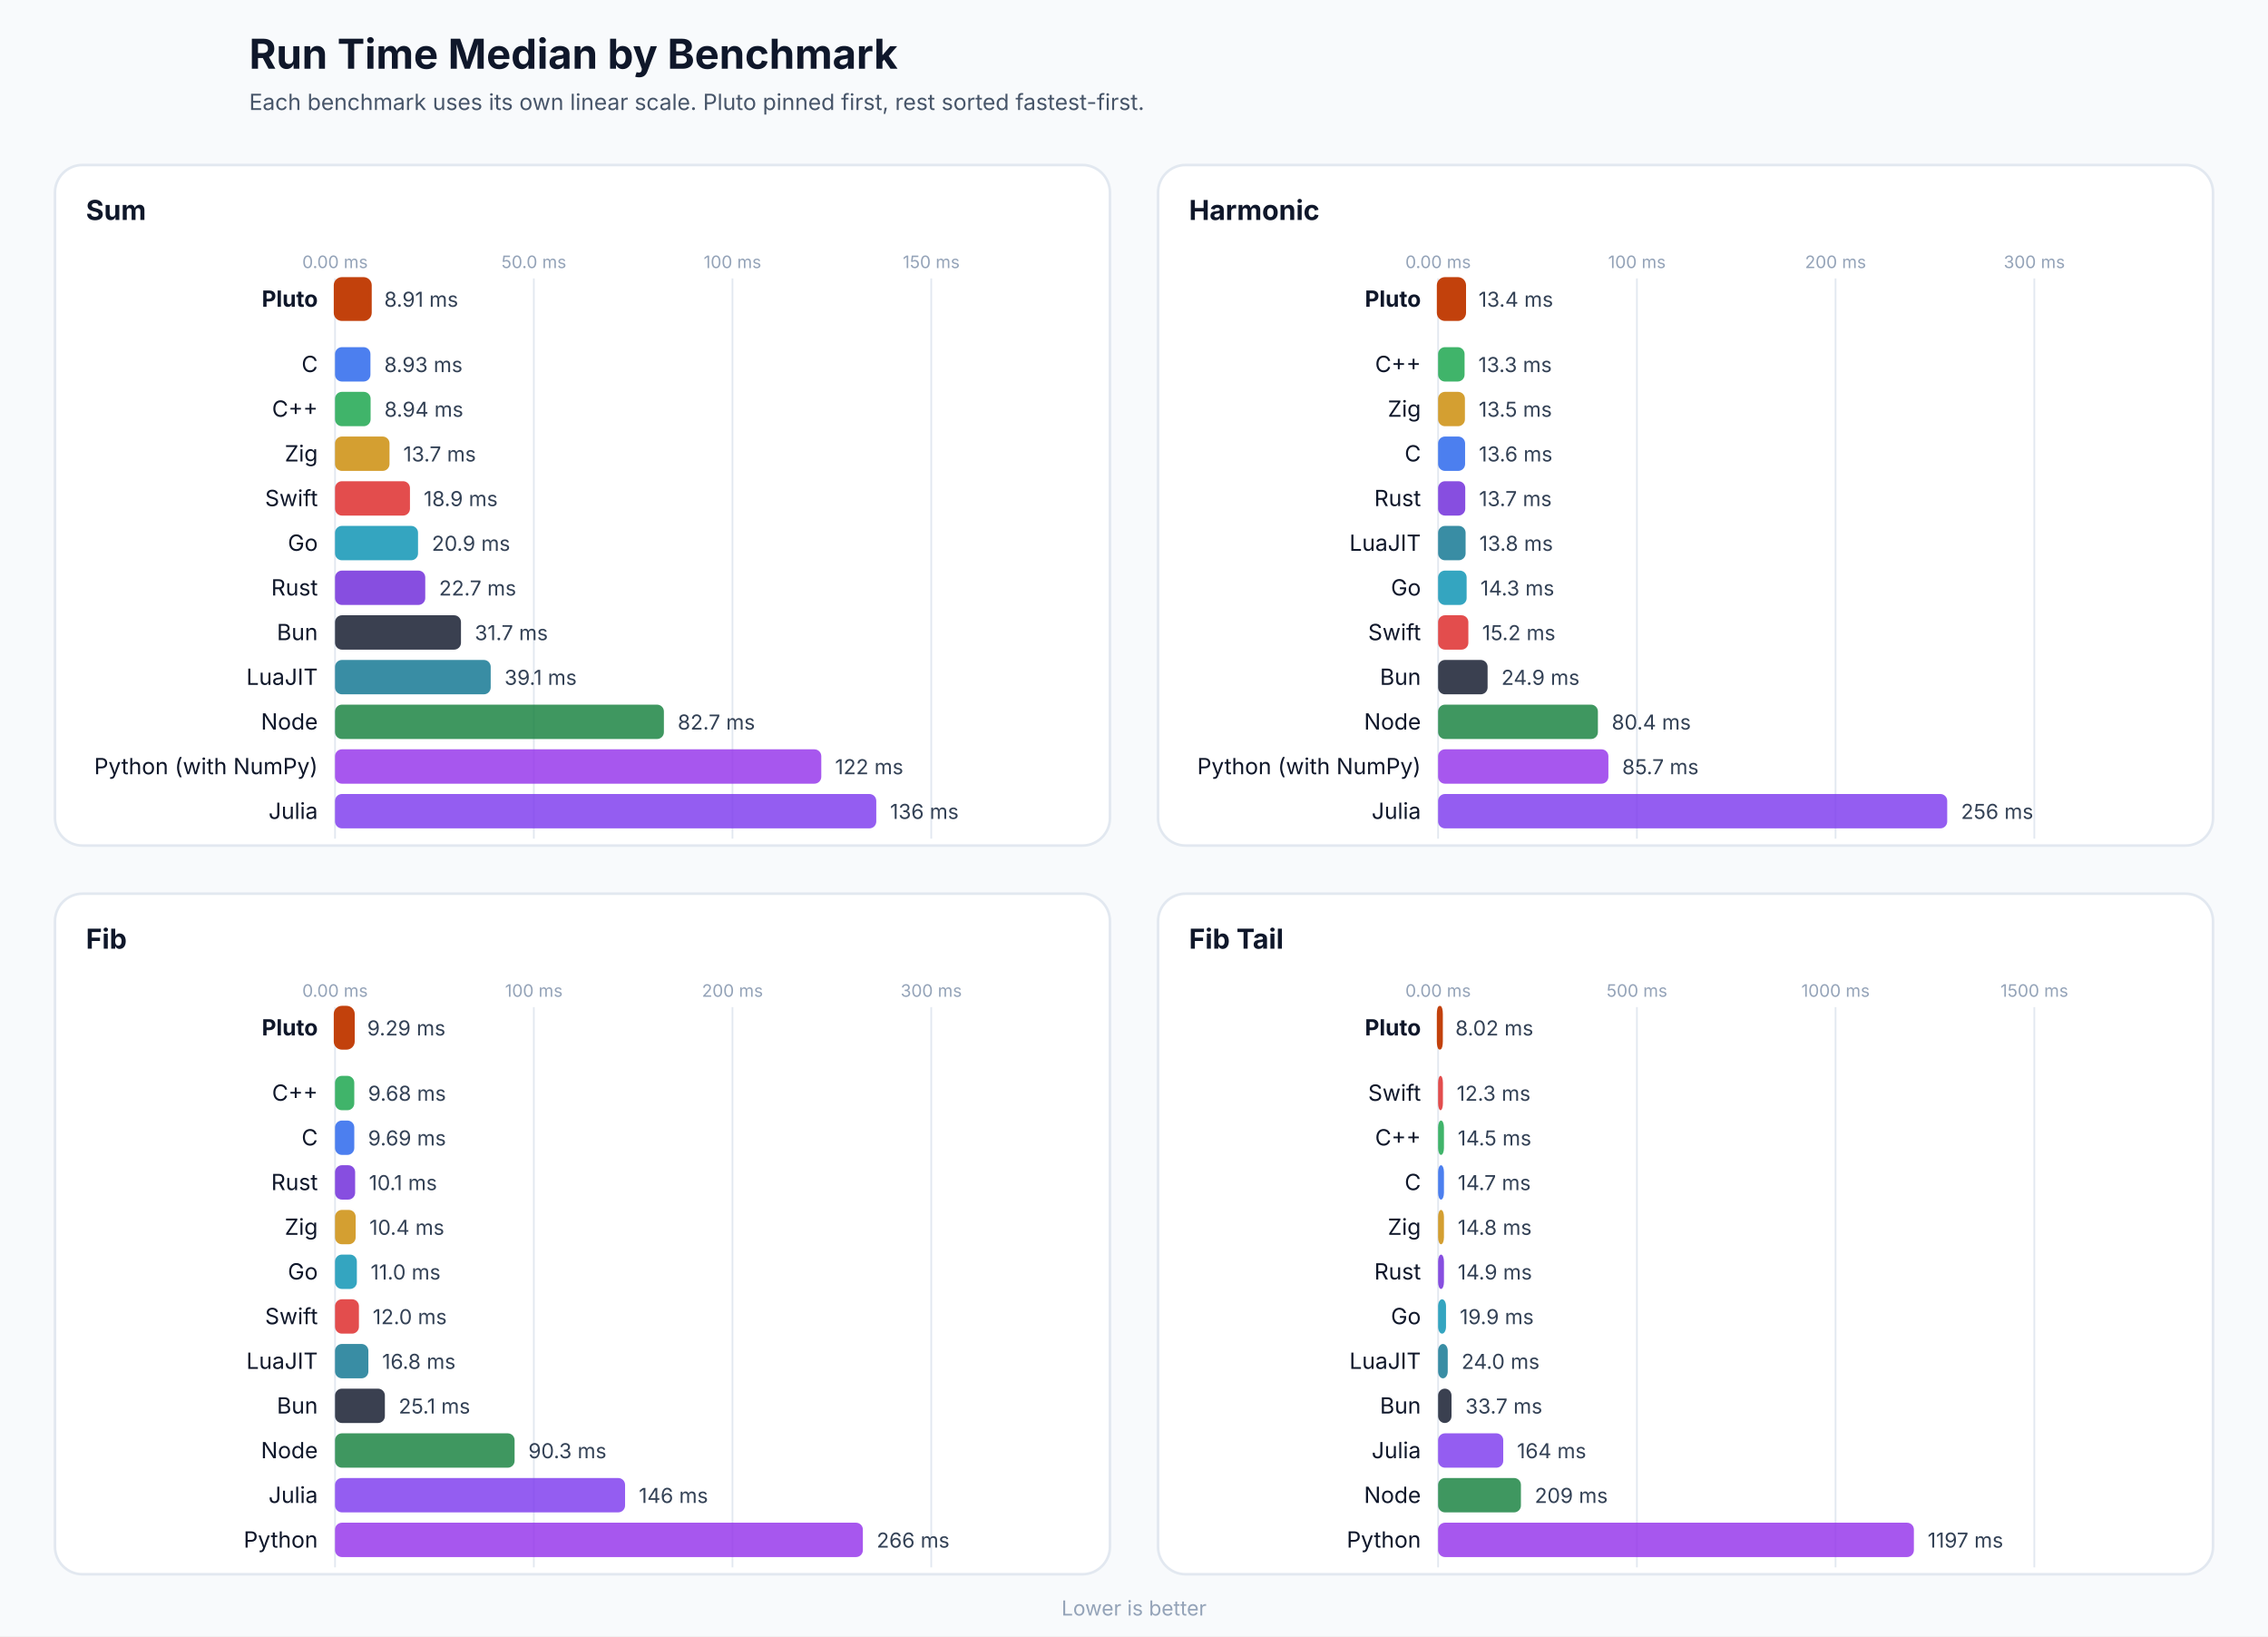
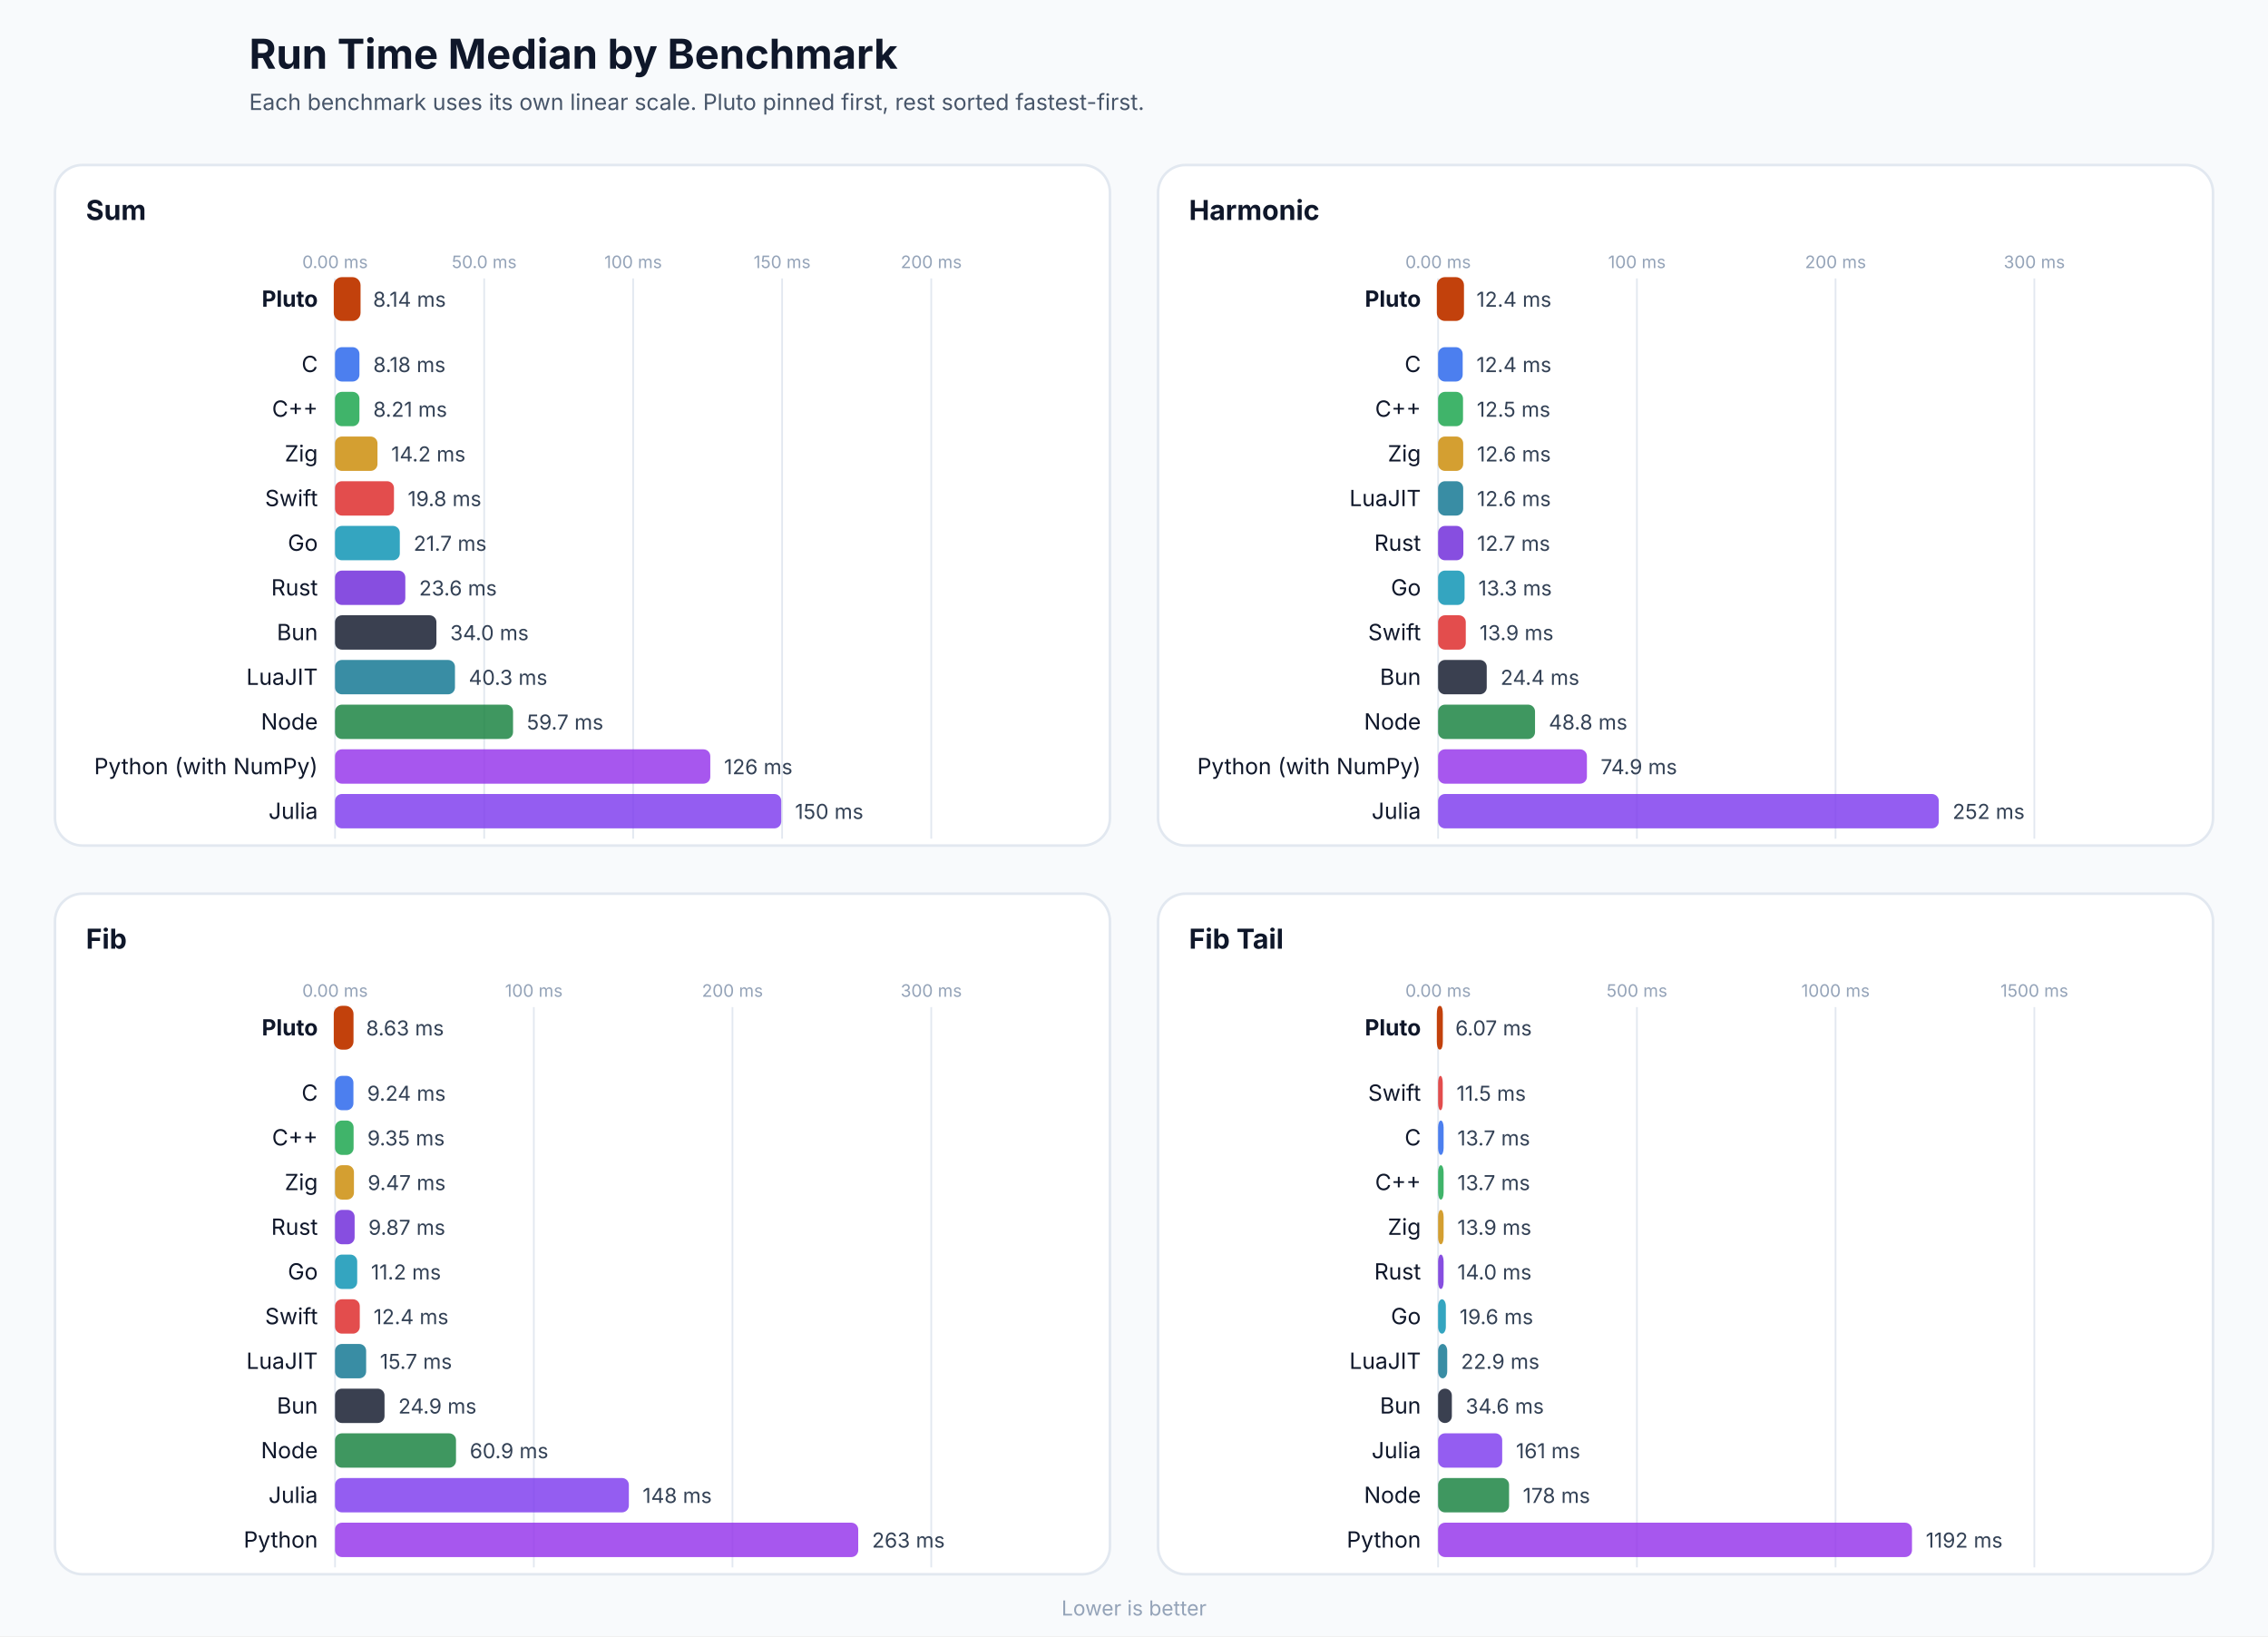
<svg xmlns="http://www.w3.org/2000/svg" width="1320" height="952" viewBox="0 0 1320 952" role="img" aria-labelledby="chart-title chart-desc">
  <rect width="1320" height="952" fill="#f8fafc" />
  <text x="145" y="40" fill="#0f172a" font-size="24" font-weight="700" font-family="ui-sans-serif, system-ui, -apple-system, BlinkMacSystemFont, sans-serif">Run Time Median by Benchmark</text>
  <text x="145" y="64" fill="#475569" font-size="13" font-family="ui-sans-serif, system-ui, -apple-system, BlinkMacSystemFont, sans-serif">Each benchmark uses its own linear scale. Pluto pinned first, rest sorted fastest-first.</text>
  <rect x="32" y="96" width="614" height="396" rx="16" fill="#ffffff" stroke="#e2e8f0" stroke-width="1.5" />
  <text x="50" y="128" fill="#0f172a" font-size="16" font-weight="700" font-family="ui-sans-serif, system-ui, -apple-system, BlinkMacSystemFont, sans-serif">Sum</text>
  <line x1="195.0" y1="162" x2="195.0" y2="488" stroke="#e2e8f0" stroke-width="1" />
  <text x="195.0" y="156" text-anchor="middle" fill="#94a3b8" font-size="10" font-family="ui-sans-serif, system-ui, -apple-system, BlinkMacSystemFont, sans-serif">0.00 ms</text>
-   <line x1="310.7" y1="162" x2="310.7" y2="488" stroke="#e2e8f0" stroke-width="1" />
-   <text x="310.7" y="156" text-anchor="middle" fill="#94a3b8" font-size="10" font-family="ui-sans-serif, system-ui, -apple-system, BlinkMacSystemFont, sans-serif">50.0 ms</text>
-   <line x1="426.3" y1="162" x2="426.3" y2="488" stroke="#e2e8f0" stroke-width="1" />
-   <text x="426.3" y="156" text-anchor="middle" fill="#94a3b8" font-size="10" font-family="ui-sans-serif, system-ui, -apple-system, BlinkMacSystemFont, sans-serif">100 ms</text>
+   <line x1="281.8" y1="162" x2="281.8" y2="488" stroke="#e2e8f0" stroke-width="1" />
+   <text x="281.8" y="156" text-anchor="middle" fill="#94a3b8" font-size="10" font-family="ui-sans-serif, system-ui, -apple-system, BlinkMacSystemFont, sans-serif">50.0 ms</text>
+   <line x1="368.5" y1="162" x2="368.5" y2="488" stroke="#e2e8f0" stroke-width="1" />
+   <text x="368.5" y="156" text-anchor="middle" fill="#94a3b8" font-size="10" font-family="ui-sans-serif, system-ui, -apple-system, BlinkMacSystemFont, sans-serif">100 ms</text>
+   <line x1="455.2" y1="162" x2="455.2" y2="488" stroke="#e2e8f0" stroke-width="1" />
+   <text x="455.2" y="156" text-anchor="middle" fill="#94a3b8" font-size="10" font-family="ui-sans-serif, system-ui, -apple-system, BlinkMacSystemFont, sans-serif">150 ms</text>
  <line x1="542.0" y1="162" x2="542.0" y2="488" stroke="#e2e8f0" stroke-width="1" />
-   <text x="542.0" y="156" text-anchor="middle" fill="#94a3b8" font-size="10" font-family="ui-sans-serif, system-ui, -apple-system, BlinkMacSystemFont, sans-serif">150 ms</text>
+   <text x="542.0" y="156" text-anchor="middle" fill="#94a3b8" font-size="10" font-family="ui-sans-serif, system-ui, -apple-system, BlinkMacSystemFont, sans-serif">200 ms</text>
  <text x="185" y="178.5" text-anchor="end" fill="#0f172a" font-size="13" font-weight="700" font-family="ui-sans-serif, system-ui, -apple-system, BlinkMacSystemFont, sans-serif">Pluto</text>
-   <rect x="195" y="162" width="20.6" height="24" rx="4" fill="#c2410c" fill-opacity="1.0" stroke="#c2410c" stroke-width="1.5" />
-   <text x="223.6" y="178.5" text-anchor="start" fill="#334155" font-size="12" font-family="ui-sans-serif, system-ui, -apple-system, BlinkMacSystemFont, sans-serif">8.91 ms</text>
+   <rect x="195" y="162" width="14.1" height="24" rx="4" fill="#c2410c" fill-opacity="1.0" stroke="#c2410c" stroke-width="1.5" />
+   <text x="217.1" y="178.5" text-anchor="start" fill="#334155" font-size="12" font-family="ui-sans-serif, system-ui, -apple-system, BlinkMacSystemFont, sans-serif">8.14 ms</text>
  <text x="185" y="216.5" text-anchor="end" fill="#0f172a" font-size="13" font-weight="400" font-family="ui-sans-serif, system-ui, -apple-system, BlinkMacSystemFont, sans-serif">C</text>
-   <rect x="195" y="202" width="20.6" height="20" rx="4" fill="#2563eb" fill-opacity="0.82" />
-   <text x="223.6" y="216.5" text-anchor="start" fill="#334155" font-size="12" font-family="ui-sans-serif, system-ui, -apple-system, BlinkMacSystemFont, sans-serif">8.93 ms</text>
+   <rect x="195" y="202" width="14.2" height="20" rx="4" fill="#2563eb" fill-opacity="0.82" />
+   <text x="217.2" y="216.5" text-anchor="start" fill="#334155" font-size="12" font-family="ui-sans-serif, system-ui, -apple-system, BlinkMacSystemFont, sans-serif">8.18 ms</text>
  <text x="185" y="242.5" text-anchor="end" fill="#0f172a" font-size="13" font-weight="400" font-family="ui-sans-serif, system-ui, -apple-system, BlinkMacSystemFont, sans-serif">C++</text>
-   <rect x="195" y="228" width="20.7" height="20" rx="4" fill="#16a34a" fill-opacity="0.82" />
-   <text x="223.7" y="242.5" text-anchor="start" fill="#334155" font-size="12" font-family="ui-sans-serif, system-ui, -apple-system, BlinkMacSystemFont, sans-serif">8.94 ms</text>
+   <rect x="195" y="228" width="14.2" height="20" rx="4" fill="#16a34a" fill-opacity="0.82" />
+   <text x="217.2" y="242.5" text-anchor="start" fill="#334155" font-size="12" font-family="ui-sans-serif, system-ui, -apple-system, BlinkMacSystemFont, sans-serif">8.21 ms</text>
  <text x="185" y="268.5" text-anchor="end" fill="#0f172a" font-size="13" font-weight="400" font-family="ui-sans-serif, system-ui, -apple-system, BlinkMacSystemFont, sans-serif">Zig</text>
-   <rect x="195" y="254" width="31.7" height="20" rx="4" fill="#ca8a04" fill-opacity="0.82" />
-   <text x="234.7" y="268.5" text-anchor="start" fill="#334155" font-size="12" font-family="ui-sans-serif, system-ui, -apple-system, BlinkMacSystemFont, sans-serif">13.7 ms</text>
+   <rect x="195" y="254" width="24.7" height="20" rx="4" fill="#ca8a04" fill-opacity="0.82" />
+   <text x="227.7" y="268.5" text-anchor="start" fill="#334155" font-size="12" font-family="ui-sans-serif, system-ui, -apple-system, BlinkMacSystemFont, sans-serif">14.2 ms</text>
  <text x="185" y="294.5" text-anchor="end" fill="#0f172a" font-size="13" font-weight="400" font-family="ui-sans-serif, system-ui, -apple-system, BlinkMacSystemFont, sans-serif">Swift</text>
-   <rect x="195" y="280" width="43.6" height="20" rx="4" fill="#dc2626" fill-opacity="0.82" />
-   <text x="246.6" y="294.5" text-anchor="start" fill="#334155" font-size="12" font-family="ui-sans-serif, system-ui, -apple-system, BlinkMacSystemFont, sans-serif">18.9 ms</text>
+   <rect x="195" y="280" width="34.3" height="20" rx="4" fill="#dc2626" fill-opacity="0.82" />
+   <text x="237.3" y="294.5" text-anchor="start" fill="#334155" font-size="12" font-family="ui-sans-serif, system-ui, -apple-system, BlinkMacSystemFont, sans-serif">19.8 ms</text>
  <text x="185" y="320.5" text-anchor="end" fill="#0f172a" font-size="13" font-weight="400" font-family="ui-sans-serif, system-ui, -apple-system, BlinkMacSystemFont, sans-serif">Go</text>
-   <rect x="195" y="306" width="48.3" height="20" rx="4" fill="#0891b2" fill-opacity="0.82" />
-   <text x="251.3" y="320.5" text-anchor="start" fill="#334155" font-size="12" font-family="ui-sans-serif, system-ui, -apple-system, BlinkMacSystemFont, sans-serif">20.9 ms</text>
+   <rect x="195" y="306" width="37.7" height="20" rx="4" fill="#0891b2" fill-opacity="0.82" />
+   <text x="240.7" y="320.5" text-anchor="start" fill="#334155" font-size="12" font-family="ui-sans-serif, system-ui, -apple-system, BlinkMacSystemFont, sans-serif">21.7 ms</text>
  <text x="185" y="346.5" text-anchor="end" fill="#0f172a" font-size="13" font-weight="400" font-family="ui-sans-serif, system-ui, -apple-system, BlinkMacSystemFont, sans-serif">Rust</text>
-   <rect x="195" y="332" width="52.5" height="20" rx="4" fill="#6d28d9" fill-opacity="0.82" />
-   <text x="255.5" y="346.5" text-anchor="start" fill="#334155" font-size="12" font-family="ui-sans-serif, system-ui, -apple-system, BlinkMacSystemFont, sans-serif">22.7 ms</text>
+   <rect x="195" y="332" width="40.9" height="20" rx="4" fill="#6d28d9" fill-opacity="0.82" />
+   <text x="243.9" y="346.5" text-anchor="start" fill="#334155" font-size="12" font-family="ui-sans-serif, system-ui, -apple-system, BlinkMacSystemFont, sans-serif">23.6 ms</text>
  <text x="185" y="372.5" text-anchor="end" fill="#0f172a" font-size="13" font-weight="400" font-family="ui-sans-serif, system-ui, -apple-system, BlinkMacSystemFont, sans-serif">Bun</text>
-   <rect x="195" y="358" width="73.3" height="20" rx="4" fill="#0f172a" fill-opacity="0.82" />
-   <text x="276.3" y="372.5" text-anchor="start" fill="#334155" font-size="12" font-family="ui-sans-serif, system-ui, -apple-system, BlinkMacSystemFont, sans-serif">31.7 ms</text>
+   <rect x="195" y="358" width="59.0" height="20" rx="4" fill="#0f172a" fill-opacity="0.82" />
+   <text x="262.0" y="372.5" text-anchor="start" fill="#334155" font-size="12" font-family="ui-sans-serif, system-ui, -apple-system, BlinkMacSystemFont, sans-serif">34.0 ms</text>
  <text x="185" y="398.5" text-anchor="end" fill="#0f172a" font-size="13" font-weight="400" font-family="ui-sans-serif, system-ui, -apple-system, BlinkMacSystemFont, sans-serif">LuaJIT</text>
-   <rect x="195" y="384" width="90.6" height="20" rx="4" fill="#0e7490" fill-opacity="0.82" />
-   <text x="293.6" y="398.5" text-anchor="start" fill="#334155" font-size="12" font-family="ui-sans-serif, system-ui, -apple-system, BlinkMacSystemFont, sans-serif">39.1 ms</text>
+   <rect x="195" y="384" width="69.8" height="20" rx="4" fill="#0e7490" fill-opacity="0.82" />
+   <text x="272.8" y="398.5" text-anchor="start" fill="#334155" font-size="12" font-family="ui-sans-serif, system-ui, -apple-system, BlinkMacSystemFont, sans-serif">40.3 ms</text>
  <text x="185" y="424.5" text-anchor="end" fill="#0f172a" font-size="13" font-weight="400" font-family="ui-sans-serif, system-ui, -apple-system, BlinkMacSystemFont, sans-serif">Node</text>
-   <rect x="195" y="410" width="191.4" height="20" rx="4" fill="#15803d" fill-opacity="0.82" />
-   <text x="394.4" y="424.5" text-anchor="start" fill="#334155" font-size="12" font-family="ui-sans-serif, system-ui, -apple-system, BlinkMacSystemFont, sans-serif">82.7 ms</text>
+   <rect x="195" y="410" width="103.6" height="20" rx="4" fill="#15803d" fill-opacity="0.82" />
+   <text x="306.6" y="424.5" text-anchor="start" fill="#334155" font-size="12" font-family="ui-sans-serif, system-ui, -apple-system, BlinkMacSystemFont, sans-serif">59.7 ms</text>
  <text x="185" y="450.5" text-anchor="end" fill="#0f172a" font-size="13" font-weight="400" font-family="ui-sans-serif, system-ui, -apple-system, BlinkMacSystemFont, sans-serif">Python (with NumPy)</text>
-   <rect x="195" y="436" width="283.0" height="20" rx="4" fill="#9333ea" fill-opacity="0.82" />
-   <text x="486.0" y="450.5" text-anchor="start" fill="#334155" font-size="12" font-family="ui-sans-serif, system-ui, -apple-system, BlinkMacSystemFont, sans-serif">122 ms</text>
+   <rect x="195" y="436" width="218.4" height="20" rx="4" fill="#9333ea" fill-opacity="0.82" />
+   <text x="421.4" y="450.5" text-anchor="start" fill="#334155" font-size="12" font-family="ui-sans-serif, system-ui, -apple-system, BlinkMacSystemFont, sans-serif">126 ms</text>
  <text x="185" y="476.5" text-anchor="end" fill="#0f172a" font-size="13" font-weight="400" font-family="ui-sans-serif, system-ui, -apple-system, BlinkMacSystemFont, sans-serif">Julia</text>
-   <rect x="195" y="462" width="315.0" height="20" rx="4" fill="#7c3aed" fill-opacity="0.82" />
-   <text x="518.0" y="476.5" text-anchor="start" fill="#334155" font-size="12" font-family="ui-sans-serif, system-ui, -apple-system, BlinkMacSystemFont, sans-serif">136 ms</text>
+   <rect x="195" y="462" width="259.7" height="20" rx="4" fill="#7c3aed" fill-opacity="0.82" />
+   <text x="462.7" y="476.5" text-anchor="start" fill="#334155" font-size="12" font-family="ui-sans-serif, system-ui, -apple-system, BlinkMacSystemFont, sans-serif">150 ms</text>
  <rect x="674" y="96" width="614" height="396" rx="16" fill="#ffffff" stroke="#e2e8f0" stroke-width="1.5" />
  <text x="692" y="128" fill="#0f172a" font-size="16" font-weight="700" font-family="ui-sans-serif, system-ui, -apple-system, BlinkMacSystemFont, sans-serif">Harmonic</text>
  <line x1="837.0" y1="162" x2="837.0" y2="488" stroke="#e2e8f0" stroke-width="1" />
  <text x="837.0" y="156" text-anchor="middle" fill="#94a3b8" font-size="10" font-family="ui-sans-serif, system-ui, -apple-system, BlinkMacSystemFont, sans-serif">0.00 ms</text>
  <line x1="952.7" y1="162" x2="952.7" y2="488" stroke="#e2e8f0" stroke-width="1" />
  <text x="952.7" y="156" text-anchor="middle" fill="#94a3b8" font-size="10" font-family="ui-sans-serif, system-ui, -apple-system, BlinkMacSystemFont, sans-serif">100 ms</text>
  <line x1="1068.3" y1="162" x2="1068.3" y2="488" stroke="#e2e8f0" stroke-width="1" />
  <text x="1068.3" y="156" text-anchor="middle" fill="#94a3b8" font-size="10" font-family="ui-sans-serif, system-ui, -apple-system, BlinkMacSystemFont, sans-serif">200 ms</text>
  <line x1="1184.0" y1="162" x2="1184.0" y2="488" stroke="#e2e8f0" stroke-width="1" />
  <text x="1184.0" y="156" text-anchor="middle" fill="#94a3b8" font-size="10" font-family="ui-sans-serif, system-ui, -apple-system, BlinkMacSystemFont, sans-serif">300 ms</text>
  <text x="827" y="178.5" text-anchor="end" fill="#0f172a" font-size="13" font-weight="700" font-family="ui-sans-serif, system-ui, -apple-system, BlinkMacSystemFont, sans-serif">Pluto</text>
-   <rect x="837" y="162" width="15.5" height="24" rx="4" fill="#c2410c" fill-opacity="1.0" stroke="#c2410c" stroke-width="1.5" />
-   <text x="860.5" y="178.5" text-anchor="start" fill="#334155" font-size="12" font-family="ui-sans-serif, system-ui, -apple-system, BlinkMacSystemFont, sans-serif">13.4 ms</text>
-   <text x="827" y="216.5" text-anchor="end" fill="#0f172a" font-size="13" font-weight="400" font-family="ui-sans-serif, system-ui, -apple-system, BlinkMacSystemFont, sans-serif">C++</text>
-   <rect x="837" y="202" width="15.4" height="20" rx="4" fill="#16a34a" fill-opacity="0.82" />
-   <text x="860.4" y="216.5" text-anchor="start" fill="#334155" font-size="12" font-family="ui-sans-serif, system-ui, -apple-system, BlinkMacSystemFont, sans-serif">13.3 ms</text>
-   <text x="827" y="242.5" text-anchor="end" fill="#0f172a" font-size="13" font-weight="400" font-family="ui-sans-serif, system-ui, -apple-system, BlinkMacSystemFont, sans-serif">Zig</text>
-   <rect x="837" y="228" width="15.6" height="20" rx="4" fill="#ca8a04" fill-opacity="0.82" />
-   <text x="860.6" y="242.5" text-anchor="start" fill="#334155" font-size="12" font-family="ui-sans-serif, system-ui, -apple-system, BlinkMacSystemFont, sans-serif">13.5 ms</text>
-   <text x="827" y="268.5" text-anchor="end" fill="#0f172a" font-size="13" font-weight="400" font-family="ui-sans-serif, system-ui, -apple-system, BlinkMacSystemFont, sans-serif">C</text>
-   <rect x="837" y="254" width="15.7" height="20" rx="4" fill="#2563eb" fill-opacity="0.82" />
-   <text x="860.7" y="268.5" text-anchor="start" fill="#334155" font-size="12" font-family="ui-sans-serif, system-ui, -apple-system, BlinkMacSystemFont, sans-serif">13.6 ms</text>
-   <text x="827" y="294.5" text-anchor="end" fill="#0f172a" font-size="13" font-weight="400" font-family="ui-sans-serif, system-ui, -apple-system, BlinkMacSystemFont, sans-serif">Rust</text>
-   <rect x="837" y="280" width="15.8" height="20" rx="4" fill="#6d28d9" fill-opacity="0.82" />
-   <text x="860.8" y="294.5" text-anchor="start" fill="#334155" font-size="12" font-family="ui-sans-serif, system-ui, -apple-system, BlinkMacSystemFont, sans-serif">13.7 ms</text>
-   <text x="827" y="320.5" text-anchor="end" fill="#0f172a" font-size="13" font-weight="400" font-family="ui-sans-serif, system-ui, -apple-system, BlinkMacSystemFont, sans-serif">LuaJIT</text>
-   <rect x="837" y="306" width="16.0" height="20" rx="4" fill="#0e7490" fill-opacity="0.82" />
-   <text x="861.0" y="320.5" text-anchor="start" fill="#334155" font-size="12" font-family="ui-sans-serif, system-ui, -apple-system, BlinkMacSystemFont, sans-serif">13.8 ms</text>
+   <rect x="837" y="162" width="14.3" height="24" rx="4" fill="#c2410c" fill-opacity="1.0" stroke="#c2410c" stroke-width="1.5" />
+   <text x="859.3" y="178.5" text-anchor="start" fill="#334155" font-size="12" font-family="ui-sans-serif, system-ui, -apple-system, BlinkMacSystemFont, sans-serif">12.4 ms</text>
+   <text x="827" y="216.5" text-anchor="end" fill="#0f172a" font-size="13" font-weight="400" font-family="ui-sans-serif, system-ui, -apple-system, BlinkMacSystemFont, sans-serif">C</text>
+   <rect x="837" y="202" width="14.3" height="20" rx="4" fill="#2563eb" fill-opacity="0.82" />
+   <text x="859.3" y="216.5" text-anchor="start" fill="#334155" font-size="12" font-family="ui-sans-serif, system-ui, -apple-system, BlinkMacSystemFont, sans-serif">12.4 ms</text>
+   <text x="827" y="242.5" text-anchor="end" fill="#0f172a" font-size="13" font-weight="400" font-family="ui-sans-serif, system-ui, -apple-system, BlinkMacSystemFont, sans-serif">C++</text>
+   <rect x="837" y="228" width="14.5" height="20" rx="4" fill="#16a34a" fill-opacity="0.82" />
+   <text x="859.5" y="242.5" text-anchor="start" fill="#334155" font-size="12" font-family="ui-sans-serif, system-ui, -apple-system, BlinkMacSystemFont, sans-serif">12.5 ms</text>
+   <text x="827" y="268.5" text-anchor="end" fill="#0f172a" font-size="13" font-weight="400" font-family="ui-sans-serif, system-ui, -apple-system, BlinkMacSystemFont, sans-serif">Zig</text>
+   <rect x="837" y="254" width="14.6" height="20" rx="4" fill="#ca8a04" fill-opacity="0.82" />
+   <text x="859.6" y="268.5" text-anchor="start" fill="#334155" font-size="12" font-family="ui-sans-serif, system-ui, -apple-system, BlinkMacSystemFont, sans-serif">12.6 ms</text>
+   <text x="827" y="294.5" text-anchor="end" fill="#0f172a" font-size="13" font-weight="400" font-family="ui-sans-serif, system-ui, -apple-system, BlinkMacSystemFont, sans-serif">LuaJIT</text>
+   <rect x="837" y="280" width="14.6" height="20" rx="4" fill="#0e7490" fill-opacity="0.82" />
+   <text x="859.6" y="294.5" text-anchor="start" fill="#334155" font-size="12" font-family="ui-sans-serif, system-ui, -apple-system, BlinkMacSystemFont, sans-serif">12.6 ms</text>
+   <text x="827" y="320.5" text-anchor="end" fill="#0f172a" font-size="13" font-weight="400" font-family="ui-sans-serif, system-ui, -apple-system, BlinkMacSystemFont, sans-serif">Rust</text>
+   <rect x="837" y="306" width="14.7" height="20" rx="4" fill="#6d28d9" fill-opacity="0.82" />
+   <text x="859.7" y="320.5" text-anchor="start" fill="#334155" font-size="12" font-family="ui-sans-serif, system-ui, -apple-system, BlinkMacSystemFont, sans-serif">12.7 ms</text>
  <text x="827" y="346.5" text-anchor="end" fill="#0f172a" font-size="13" font-weight="400" font-family="ui-sans-serif, system-ui, -apple-system, BlinkMacSystemFont, sans-serif">Go</text>
-   <rect x="837" y="332" width="16.6" height="20" rx="4" fill="#0891b2" fill-opacity="0.82" />
-   <text x="861.6" y="346.5" text-anchor="start" fill="#334155" font-size="12" font-family="ui-sans-serif, system-ui, -apple-system, BlinkMacSystemFont, sans-serif">14.3 ms</text>
+   <rect x="837" y="332" width="15.4" height="20" rx="4" fill="#0891b2" fill-opacity="0.82" />
+   <text x="860.4" y="346.5" text-anchor="start" fill="#334155" font-size="12" font-family="ui-sans-serif, system-ui, -apple-system, BlinkMacSystemFont, sans-serif">13.3 ms</text>
  <text x="827" y="372.5" text-anchor="end" fill="#0f172a" font-size="13" font-weight="400" font-family="ui-sans-serif, system-ui, -apple-system, BlinkMacSystemFont, sans-serif">Swift</text>
-   <rect x="837" y="358" width="17.6" height="20" rx="4" fill="#dc2626" fill-opacity="0.82" />
-   <text x="862.6" y="372.5" text-anchor="start" fill="#334155" font-size="12" font-family="ui-sans-serif, system-ui, -apple-system, BlinkMacSystemFont, sans-serif">15.2 ms</text>
+   <rect x="837" y="358" width="16.1" height="20" rx="4" fill="#dc2626" fill-opacity="0.82" />
+   <text x="861.1" y="372.5" text-anchor="start" fill="#334155" font-size="12" font-family="ui-sans-serif, system-ui, -apple-system, BlinkMacSystemFont, sans-serif">13.9 ms</text>
  <text x="827" y="398.5" text-anchor="end" fill="#0f172a" font-size="13" font-weight="400" font-family="ui-sans-serif, system-ui, -apple-system, BlinkMacSystemFont, sans-serif">Bun</text>
-   <rect x="837" y="384" width="28.8" height="20" rx="4" fill="#0f172a" fill-opacity="0.82" />
-   <text x="873.8" y="398.5" text-anchor="start" fill="#334155" font-size="12" font-family="ui-sans-serif, system-ui, -apple-system, BlinkMacSystemFont, sans-serif">24.9 ms</text>
+   <rect x="837" y="384" width="28.3" height="20" rx="4" fill="#0f172a" fill-opacity="0.82" />
+   <text x="873.3" y="398.5" text-anchor="start" fill="#334155" font-size="12" font-family="ui-sans-serif, system-ui, -apple-system, BlinkMacSystemFont, sans-serif">24.4 ms</text>
  <text x="827" y="424.5" text-anchor="end" fill="#0f172a" font-size="13" font-weight="400" font-family="ui-sans-serif, system-ui, -apple-system, BlinkMacSystemFont, sans-serif">Node</text>
-   <rect x="837" y="410" width="93.0" height="20" rx="4" fill="#15803d" fill-opacity="0.82" />
-   <text x="938.0" y="424.5" text-anchor="start" fill="#334155" font-size="12" font-family="ui-sans-serif, system-ui, -apple-system, BlinkMacSystemFont, sans-serif">80.4 ms</text>
+   <rect x="837" y="410" width="56.4" height="20" rx="4" fill="#15803d" fill-opacity="0.82" />
+   <text x="901.4" y="424.5" text-anchor="start" fill="#334155" font-size="12" font-family="ui-sans-serif, system-ui, -apple-system, BlinkMacSystemFont, sans-serif">48.8 ms</text>
  <text x="827" y="450.5" text-anchor="end" fill="#0f172a" font-size="13" font-weight="400" font-family="ui-sans-serif, system-ui, -apple-system, BlinkMacSystemFont, sans-serif">Python (with NumPy)</text>
-   <rect x="837" y="436" width="99.1" height="20" rx="4" fill="#9333ea" fill-opacity="0.82" />
-   <text x="944.1" y="450.5" text-anchor="start" fill="#334155" font-size="12" font-family="ui-sans-serif, system-ui, -apple-system, BlinkMacSystemFont, sans-serif">85.7 ms</text>
+   <rect x="837" y="436" width="86.6" height="20" rx="4" fill="#9333ea" fill-opacity="0.82" />
+   <text x="931.6" y="450.5" text-anchor="start" fill="#334155" font-size="12" font-family="ui-sans-serif, system-ui, -apple-system, BlinkMacSystemFont, sans-serif">74.9 ms</text>
  <text x="827" y="476.5" text-anchor="end" fill="#0f172a" font-size="13" font-weight="400" font-family="ui-sans-serif, system-ui, -apple-system, BlinkMacSystemFont, sans-serif">Julia</text>
-   <rect x="837" y="462" width="296.3" height="20" rx="4" fill="#7c3aed" fill-opacity="0.82" />
-   <text x="1141.3" y="476.5" text-anchor="start" fill="#334155" font-size="12" font-family="ui-sans-serif, system-ui, -apple-system, BlinkMacSystemFont, sans-serif">256 ms</text>
+   <rect x="837" y="462" width="291.4" height="20" rx="4" fill="#7c3aed" fill-opacity="0.82" />
+   <text x="1136.4" y="476.5" text-anchor="start" fill="#334155" font-size="12" font-family="ui-sans-serif, system-ui, -apple-system, BlinkMacSystemFont, sans-serif">252 ms</text>
  <rect x="32" y="520" width="614" height="396" rx="16" fill="#ffffff" stroke="#e2e8f0" stroke-width="1.5" />
  <text x="50" y="552" fill="#0f172a" font-size="16" font-weight="700" font-family="ui-sans-serif, system-ui, -apple-system, BlinkMacSystemFont, sans-serif">Fib</text>
  <line x1="195.0" y1="586" x2="195.0" y2="912" stroke="#e2e8f0" stroke-width="1" />
  <text x="195.0" y="580" text-anchor="middle" fill="#94a3b8" font-size="10" font-family="ui-sans-serif, system-ui, -apple-system, BlinkMacSystemFont, sans-serif">0.00 ms</text>
  <line x1="310.7" y1="586" x2="310.7" y2="912" stroke="#e2e8f0" stroke-width="1" />
  <text x="310.7" y="580" text-anchor="middle" fill="#94a3b8" font-size="10" font-family="ui-sans-serif, system-ui, -apple-system, BlinkMacSystemFont, sans-serif">100 ms</text>
  <line x1="426.3" y1="586" x2="426.3" y2="912" stroke="#e2e8f0" stroke-width="1" />
  <text x="426.3" y="580" text-anchor="middle" fill="#94a3b8" font-size="10" font-family="ui-sans-serif, system-ui, -apple-system, BlinkMacSystemFont, sans-serif">200 ms</text>
  <line x1="542.0" y1="586" x2="542.0" y2="912" stroke="#e2e8f0" stroke-width="1" />
  <text x="542.0" y="580" text-anchor="middle" fill="#94a3b8" font-size="10" font-family="ui-sans-serif, system-ui, -apple-system, BlinkMacSystemFont, sans-serif">300 ms</text>
  <text x="185" y="602.5" text-anchor="end" fill="#0f172a" font-size="13" font-weight="700" font-family="ui-sans-serif, system-ui, -apple-system, BlinkMacSystemFont, sans-serif">Pluto</text>
-   <rect x="195" y="586" width="10.7" height="24" rx="4" fill="#c2410c" fill-opacity="1.0" stroke="#c2410c" stroke-width="1.5" />
-   <text x="213.7" y="602.5" text-anchor="start" fill="#334155" font-size="12" font-family="ui-sans-serif, system-ui, -apple-system, BlinkMacSystemFont, sans-serif">9.29 ms</text>
-   <text x="185" y="640.5" text-anchor="end" fill="#0f172a" font-size="13" font-weight="400" font-family="ui-sans-serif, system-ui, -apple-system, BlinkMacSystemFont, sans-serif">C++</text>
-   <rect x="195" y="626" width="11.2" height="20" rx="4" fill="#16a34a" fill-opacity="0.82" />
-   <text x="214.2" y="640.5" text-anchor="start" fill="#334155" font-size="12" font-family="ui-sans-serif, system-ui, -apple-system, BlinkMacSystemFont, sans-serif">9.68 ms</text>
-   <text x="185" y="666.5" text-anchor="end" fill="#0f172a" font-size="13" font-weight="400" font-family="ui-sans-serif, system-ui, -apple-system, BlinkMacSystemFont, sans-serif">C</text>
-   <rect x="195" y="652" width="11.2" height="20" rx="4" fill="#2563eb" fill-opacity="0.82" />
-   <text x="214.2" y="666.5" text-anchor="start" fill="#334155" font-size="12" font-family="ui-sans-serif, system-ui, -apple-system, BlinkMacSystemFont, sans-serif">9.69 ms</text>
-   <text x="185" y="692.5" text-anchor="end" fill="#0f172a" font-size="13" font-weight="400" font-family="ui-sans-serif, system-ui, -apple-system, BlinkMacSystemFont, sans-serif">Rust</text>
-   <rect x="195" y="678" width="11.7" height="20" rx="4" fill="#6d28d9" fill-opacity="0.82" />
-   <text x="214.7" y="692.5" text-anchor="start" fill="#334155" font-size="12" font-family="ui-sans-serif, system-ui, -apple-system, BlinkMacSystemFont, sans-serif">10.1 ms</text>
-   <text x="185" y="718.5" text-anchor="end" fill="#0f172a" font-size="13" font-weight="400" font-family="ui-sans-serif, system-ui, -apple-system, BlinkMacSystemFont, sans-serif">Zig</text>
-   <rect x="195" y="704" width="12.0" height="20" rx="4" fill="#ca8a04" fill-opacity="0.82" />
-   <text x="215.0" y="718.5" text-anchor="start" fill="#334155" font-size="12" font-family="ui-sans-serif, system-ui, -apple-system, BlinkMacSystemFont, sans-serif">10.4 ms</text>
+   <rect x="195" y="586" width="10.0" height="24" rx="4" fill="#c2410c" fill-opacity="1.0" stroke="#c2410c" stroke-width="1.5" />
+   <text x="213.0" y="602.5" text-anchor="start" fill="#334155" font-size="12" font-family="ui-sans-serif, system-ui, -apple-system, BlinkMacSystemFont, sans-serif">8.63 ms</text>
+   <text x="185" y="640.5" text-anchor="end" fill="#0f172a" font-size="13" font-weight="400" font-family="ui-sans-serif, system-ui, -apple-system, BlinkMacSystemFont, sans-serif">C</text>
+   <rect x="195" y="626" width="10.7" height="20" rx="4" fill="#2563eb" fill-opacity="0.82" />
+   <text x="213.7" y="640.5" text-anchor="start" fill="#334155" font-size="12" font-family="ui-sans-serif, system-ui, -apple-system, BlinkMacSystemFont, sans-serif">9.24 ms</text>
+   <text x="185" y="666.5" text-anchor="end" fill="#0f172a" font-size="13" font-weight="400" font-family="ui-sans-serif, system-ui, -apple-system, BlinkMacSystemFont, sans-serif">C++</text>
+   <rect x="195" y="652" width="10.8" height="20" rx="4" fill="#16a34a" fill-opacity="0.82" />
+   <text x="213.8" y="666.5" text-anchor="start" fill="#334155" font-size="12" font-family="ui-sans-serif, system-ui, -apple-system, BlinkMacSystemFont, sans-serif">9.35 ms</text>
+   <text x="185" y="692.5" text-anchor="end" fill="#0f172a" font-size="13" font-weight="400" font-family="ui-sans-serif, system-ui, -apple-system, BlinkMacSystemFont, sans-serif">Zig</text>
+   <rect x="195" y="678" width="11.0" height="20" rx="4" fill="#ca8a04" fill-opacity="0.82" />
+   <text x="214.0" y="692.5" text-anchor="start" fill="#334155" font-size="12" font-family="ui-sans-serif, system-ui, -apple-system, BlinkMacSystemFont, sans-serif">9.47 ms</text>
+   <text x="185" y="718.5" text-anchor="end" fill="#0f172a" font-size="13" font-weight="400" font-family="ui-sans-serif, system-ui, -apple-system, BlinkMacSystemFont, sans-serif">Rust</text>
+   <rect x="195" y="704" width="11.4" height="20" rx="4" fill="#6d28d9" fill-opacity="0.82" />
+   <text x="214.4" y="718.5" text-anchor="start" fill="#334155" font-size="12" font-family="ui-sans-serif, system-ui, -apple-system, BlinkMacSystemFont, sans-serif">9.87 ms</text>
  <text x="185" y="744.5" text-anchor="end" fill="#0f172a" font-size="13" font-weight="400" font-family="ui-sans-serif, system-ui, -apple-system, BlinkMacSystemFont, sans-serif">Go</text>
-   <rect x="195" y="730" width="12.7" height="20" rx="4" fill="#0891b2" fill-opacity="0.82" />
-   <text x="215.7" y="744.5" text-anchor="start" fill="#334155" font-size="12" font-family="ui-sans-serif, system-ui, -apple-system, BlinkMacSystemFont, sans-serif">11.0 ms</text>
+   <rect x="195" y="730" width="12.9" height="20" rx="4" fill="#0891b2" fill-opacity="0.82" />
+   <text x="215.9" y="744.5" text-anchor="start" fill="#334155" font-size="12" font-family="ui-sans-serif, system-ui, -apple-system, BlinkMacSystemFont, sans-serif">11.2 ms</text>
  <text x="185" y="770.5" text-anchor="end" fill="#0f172a" font-size="13" font-weight="400" font-family="ui-sans-serif, system-ui, -apple-system, BlinkMacSystemFont, sans-serif">Swift</text>
-   <rect x="195" y="756" width="13.9" height="20" rx="4" fill="#dc2626" fill-opacity="0.82" />
-   <text x="216.9" y="770.5" text-anchor="start" fill="#334155" font-size="12" font-family="ui-sans-serif, system-ui, -apple-system, BlinkMacSystemFont, sans-serif">12.0 ms</text>
+   <rect x="195" y="756" width="14.4" height="20" rx="4" fill="#dc2626" fill-opacity="0.82" />
+   <text x="217.4" y="770.5" text-anchor="start" fill="#334155" font-size="12" font-family="ui-sans-serif, system-ui, -apple-system, BlinkMacSystemFont, sans-serif">12.4 ms</text>
  <text x="185" y="796.5" text-anchor="end" fill="#0f172a" font-size="13" font-weight="400" font-family="ui-sans-serif, system-ui, -apple-system, BlinkMacSystemFont, sans-serif">LuaJIT</text>
-   <rect x="195" y="782" width="19.4" height="20" rx="4" fill="#0e7490" fill-opacity="0.82" />
-   <text x="222.4" y="796.5" text-anchor="start" fill="#334155" font-size="12" font-family="ui-sans-serif, system-ui, -apple-system, BlinkMacSystemFont, sans-serif">16.8 ms</text>
+   <rect x="195" y="782" width="18.1" height="20" rx="4" fill="#0e7490" fill-opacity="0.82" />
+   <text x="221.1" y="796.5" text-anchor="start" fill="#334155" font-size="12" font-family="ui-sans-serif, system-ui, -apple-system, BlinkMacSystemFont, sans-serif">15.7 ms</text>
  <text x="185" y="822.5" text-anchor="end" fill="#0f172a" font-size="13" font-weight="400" font-family="ui-sans-serif, system-ui, -apple-system, BlinkMacSystemFont, sans-serif">Bun</text>
-   <rect x="195" y="808" width="29.0" height="20" rx="4" fill="#0f172a" fill-opacity="0.82" />
-   <text x="232.0" y="822.5" text-anchor="start" fill="#334155" font-size="12" font-family="ui-sans-serif, system-ui, -apple-system, BlinkMacSystemFont, sans-serif">25.1 ms</text>
+   <rect x="195" y="808" width="28.8" height="20" rx="4" fill="#0f172a" fill-opacity="0.82" />
+   <text x="231.8" y="822.5" text-anchor="start" fill="#334155" font-size="12" font-family="ui-sans-serif, system-ui, -apple-system, BlinkMacSystemFont, sans-serif">24.9 ms</text>
  <text x="185" y="848.5" text-anchor="end" fill="#0f172a" font-size="13" font-weight="400" font-family="ui-sans-serif, system-ui, -apple-system, BlinkMacSystemFont, sans-serif">Node</text>
-   <rect x="195" y="834" width="104.5" height="20" rx="4" fill="#15803d" fill-opacity="0.82" />
-   <text x="307.5" y="848.5" text-anchor="start" fill="#334155" font-size="12" font-family="ui-sans-serif, system-ui, -apple-system, BlinkMacSystemFont, sans-serif">90.3 ms</text>
+   <rect x="195" y="834" width="70.4" height="20" rx="4" fill="#15803d" fill-opacity="0.82" />
+   <text x="273.4" y="848.5" text-anchor="start" fill="#334155" font-size="12" font-family="ui-sans-serif, system-ui, -apple-system, BlinkMacSystemFont, sans-serif">60.9 ms</text>
  <text x="185" y="874.5" text-anchor="end" fill="#0f172a" font-size="13" font-weight="400" font-family="ui-sans-serif, system-ui, -apple-system, BlinkMacSystemFont, sans-serif">Julia</text>
-   <rect x="195" y="860" width="168.8" height="20" rx="4" fill="#7c3aed" fill-opacity="0.82" />
-   <text x="371.8" y="874.5" text-anchor="start" fill="#334155" font-size="12" font-family="ui-sans-serif, system-ui, -apple-system, BlinkMacSystemFont, sans-serif">146 ms</text>
+   <rect x="195" y="860" width="171.0" height="20" rx="4" fill="#7c3aed" fill-opacity="0.82" />
+   <text x="374.0" y="874.5" text-anchor="start" fill="#334155" font-size="12" font-family="ui-sans-serif, system-ui, -apple-system, BlinkMacSystemFont, sans-serif">148 ms</text>
  <text x="185" y="900.5" text-anchor="end" fill="#0f172a" font-size="13" font-weight="400" font-family="ui-sans-serif, system-ui, -apple-system, BlinkMacSystemFont, sans-serif">Python</text>
-   <rect x="195" y="886" width="307.2" height="20" rx="4" fill="#9333ea" fill-opacity="0.82" />
-   <text x="510.2" y="900.5" text-anchor="start" fill="#334155" font-size="12" font-family="ui-sans-serif, system-ui, -apple-system, BlinkMacSystemFont, sans-serif">266 ms</text>
+   <rect x="195" y="886" width="304.5" height="20" rx="4" fill="#9333ea" fill-opacity="0.82" />
+   <text x="507.5" y="900.5" text-anchor="start" fill="#334155" font-size="12" font-family="ui-sans-serif, system-ui, -apple-system, BlinkMacSystemFont, sans-serif">263 ms</text>
  <rect x="674" y="520" width="614" height="396" rx="16" fill="#ffffff" stroke="#e2e8f0" stroke-width="1.5" />
  <text x="692" y="552" fill="#0f172a" font-size="16" font-weight="700" font-family="ui-sans-serif, system-ui, -apple-system, BlinkMacSystemFont, sans-serif">Fib Tail</text>
  <line x1="837.0" y1="586" x2="837.0" y2="912" stroke="#e2e8f0" stroke-width="1" />
  <text x="837.0" y="580" text-anchor="middle" fill="#94a3b8" font-size="10" font-family="ui-sans-serif, system-ui, -apple-system, BlinkMacSystemFont, sans-serif">0.00 ms</text>
  <line x1="952.7" y1="586" x2="952.7" y2="912" stroke="#e2e8f0" stroke-width="1" />
  <text x="952.7" y="580" text-anchor="middle" fill="#94a3b8" font-size="10" font-family="ui-sans-serif, system-ui, -apple-system, BlinkMacSystemFont, sans-serif">500 ms</text>
  <line x1="1068.3" y1="586" x2="1068.3" y2="912" stroke="#e2e8f0" stroke-width="1" />
  <text x="1068.3" y="580" text-anchor="middle" fill="#94a3b8" font-size="10" font-family="ui-sans-serif, system-ui, -apple-system, BlinkMacSystemFont, sans-serif">1000 ms</text>
  <line x1="1184.0" y1="586" x2="1184.0" y2="912" stroke="#e2e8f0" stroke-width="1" />
  <text x="1184.0" y="580" text-anchor="middle" fill="#94a3b8" font-size="10" font-family="ui-sans-serif, system-ui, -apple-system, BlinkMacSystemFont, sans-serif">1500 ms</text>
  <text x="827" y="602.5" text-anchor="end" fill="#0f172a" font-size="13" font-weight="700" font-family="ui-sans-serif, system-ui, -apple-system, BlinkMacSystemFont, sans-serif">Pluto</text>
  <rect x="837" y="586" width="2.0" height="24" rx="4" fill="#c2410c" fill-opacity="1.0" stroke="#c2410c" stroke-width="1.5" />
-   <text x="847.0" y="602.5" text-anchor="start" fill="#334155" font-size="12" font-family="ui-sans-serif, system-ui, -apple-system, BlinkMacSystemFont, sans-serif">8.02 ms</text>
+   <text x="847.0" y="602.5" text-anchor="start" fill="#334155" font-size="12" font-family="ui-sans-serif, system-ui, -apple-system, BlinkMacSystemFont, sans-serif">6.07 ms</text>
  <text x="827" y="640.5" text-anchor="end" fill="#0f172a" font-size="13" font-weight="400" font-family="ui-sans-serif, system-ui, -apple-system, BlinkMacSystemFont, sans-serif">Swift</text>
-   <rect x="837" y="626" width="2.8" height="20" rx="4" fill="#dc2626" fill-opacity="0.82" />
-   <text x="847.8" y="640.5" text-anchor="start" fill="#334155" font-size="12" font-family="ui-sans-serif, system-ui, -apple-system, BlinkMacSystemFont, sans-serif">12.3 ms</text>
-   <text x="827" y="666.5" text-anchor="end" fill="#0f172a" font-size="13" font-weight="400" font-family="ui-sans-serif, system-ui, -apple-system, BlinkMacSystemFont, sans-serif">C++</text>
-   <rect x="837" y="652" width="3.4" height="20" rx="4" fill="#16a34a" fill-opacity="0.82" />
-   <text x="848.4" y="666.5" text-anchor="start" fill="#334155" font-size="12" font-family="ui-sans-serif, system-ui, -apple-system, BlinkMacSystemFont, sans-serif">14.5 ms</text>
-   <text x="827" y="692.5" text-anchor="end" fill="#0f172a" font-size="13" font-weight="400" font-family="ui-sans-serif, system-ui, -apple-system, BlinkMacSystemFont, sans-serif">C</text>
-   <rect x="837" y="678" width="3.4" height="20" rx="4" fill="#2563eb" fill-opacity="0.82" />
-   <text x="848.4" y="692.5" text-anchor="start" fill="#334155" font-size="12" font-family="ui-sans-serif, system-ui, -apple-system, BlinkMacSystemFont, sans-serif">14.7 ms</text>
+   <rect x="837" y="626" width="2.7" height="20" rx="4" fill="#dc2626" fill-opacity="0.82" />
+   <text x="847.7" y="640.5" text-anchor="start" fill="#334155" font-size="12" font-family="ui-sans-serif, system-ui, -apple-system, BlinkMacSystemFont, sans-serif">11.5 ms</text>
+   <text x="827" y="666.5" text-anchor="end" fill="#0f172a" font-size="13" font-weight="400" font-family="ui-sans-serif, system-ui, -apple-system, BlinkMacSystemFont, sans-serif">C</text>
+   <rect x="837" y="652" width="3.2" height="20" rx="4" fill="#2563eb" fill-opacity="0.82" />
+   <text x="848.2" y="666.5" text-anchor="start" fill="#334155" font-size="12" font-family="ui-sans-serif, system-ui, -apple-system, BlinkMacSystemFont, sans-serif">13.7 ms</text>
+   <text x="827" y="692.5" text-anchor="end" fill="#0f172a" font-size="13" font-weight="400" font-family="ui-sans-serif, system-ui, -apple-system, BlinkMacSystemFont, sans-serif">C++</text>
+   <rect x="837" y="678" width="3.2" height="20" rx="4" fill="#16a34a" fill-opacity="0.82" />
+   <text x="848.2" y="692.5" text-anchor="start" fill="#334155" font-size="12" font-family="ui-sans-serif, system-ui, -apple-system, BlinkMacSystemFont, sans-serif">13.7 ms</text>
  <text x="827" y="718.5" text-anchor="end" fill="#0f172a" font-size="13" font-weight="400" font-family="ui-sans-serif, system-ui, -apple-system, BlinkMacSystemFont, sans-serif">Zig</text>
-   <rect x="837" y="704" width="3.4" height="20" rx="4" fill="#ca8a04" fill-opacity="0.82" />
-   <text x="848.4" y="718.5" text-anchor="start" fill="#334155" font-size="12" font-family="ui-sans-serif, system-ui, -apple-system, BlinkMacSystemFont, sans-serif">14.8 ms</text>
+   <rect x="837" y="704" width="3.2" height="20" rx="4" fill="#ca8a04" fill-opacity="0.82" />
+   <text x="848.2" y="718.5" text-anchor="start" fill="#334155" font-size="12" font-family="ui-sans-serif, system-ui, -apple-system, BlinkMacSystemFont, sans-serif">13.9 ms</text>
  <text x="827" y="744.5" text-anchor="end" fill="#0f172a" font-size="13" font-weight="400" font-family="ui-sans-serif, system-ui, -apple-system, BlinkMacSystemFont, sans-serif">Rust</text>
-   <rect x="837" y="730" width="3.4" height="20" rx="4" fill="#6d28d9" fill-opacity="0.82" />
-   <text x="848.4" y="744.5" text-anchor="start" fill="#334155" font-size="12" font-family="ui-sans-serif, system-ui, -apple-system, BlinkMacSystemFont, sans-serif">14.9 ms</text>
+   <rect x="837" y="730" width="3.2" height="20" rx="4" fill="#6d28d9" fill-opacity="0.82" />
+   <text x="848.2" y="744.5" text-anchor="start" fill="#334155" font-size="12" font-family="ui-sans-serif, system-ui, -apple-system, BlinkMacSystemFont, sans-serif">14.0 ms</text>
  <text x="827" y="770.5" text-anchor="end" fill="#0f172a" font-size="13" font-weight="400" font-family="ui-sans-serif, system-ui, -apple-system, BlinkMacSystemFont, sans-serif">Go</text>
-   <rect x="837" y="756" width="4.6" height="20" rx="4" fill="#0891b2" fill-opacity="0.82" />
-   <text x="849.6" y="770.5" text-anchor="start" fill="#334155" font-size="12" font-family="ui-sans-serif, system-ui, -apple-system, BlinkMacSystemFont, sans-serif">19.9 ms</text>
+   <rect x="837" y="756" width="4.5" height="20" rx="4" fill="#0891b2" fill-opacity="0.82" />
+   <text x="849.5" y="770.5" text-anchor="start" fill="#334155" font-size="12" font-family="ui-sans-serif, system-ui, -apple-system, BlinkMacSystemFont, sans-serif">19.6 ms</text>
  <text x="827" y="796.5" text-anchor="end" fill="#0f172a" font-size="13" font-weight="400" font-family="ui-sans-serif, system-ui, -apple-system, BlinkMacSystemFont, sans-serif">LuaJIT</text>
-   <rect x="837" y="782" width="5.6" height="20" rx="4" fill="#0e7490" fill-opacity="0.82" />
-   <text x="850.6" y="796.5" text-anchor="start" fill="#334155" font-size="12" font-family="ui-sans-serif, system-ui, -apple-system, BlinkMacSystemFont, sans-serif">24.0 ms</text>
+   <rect x="837" y="782" width="5.3" height="20" rx="4" fill="#0e7490" fill-opacity="0.82" />
+   <text x="850.3" y="796.5" text-anchor="start" fill="#334155" font-size="12" font-family="ui-sans-serif, system-ui, -apple-system, BlinkMacSystemFont, sans-serif">22.9 ms</text>
  <text x="827" y="822.5" text-anchor="end" fill="#0f172a" font-size="13" font-weight="400" font-family="ui-sans-serif, system-ui, -apple-system, BlinkMacSystemFont, sans-serif">Bun</text>
-   <rect x="837" y="808" width="7.8" height="20" rx="4" fill="#0f172a" fill-opacity="0.82" />
-   <text x="852.8" y="822.5" text-anchor="start" fill="#334155" font-size="12" font-family="ui-sans-serif, system-ui, -apple-system, BlinkMacSystemFont, sans-serif">33.7 ms</text>
+   <rect x="837" y="808" width="8.0" height="20" rx="4" fill="#0f172a" fill-opacity="0.82" />
+   <text x="853.0" y="822.5" text-anchor="start" fill="#334155" font-size="12" font-family="ui-sans-serif, system-ui, -apple-system, BlinkMacSystemFont, sans-serif">34.6 ms</text>
  <text x="827" y="848.5" text-anchor="end" fill="#0f172a" font-size="13" font-weight="400" font-family="ui-sans-serif, system-ui, -apple-system, BlinkMacSystemFont, sans-serif">Julia</text>
-   <rect x="837" y="834" width="37.9" height="20" rx="4" fill="#7c3aed" fill-opacity="0.82" />
-   <text x="882.9" y="848.5" text-anchor="start" fill="#334155" font-size="12" font-family="ui-sans-serif, system-ui, -apple-system, BlinkMacSystemFont, sans-serif">164 ms</text>
+   <rect x="837" y="834" width="37.3" height="20" rx="4" fill="#7c3aed" fill-opacity="0.82" />
+   <text x="882.3" y="848.5" text-anchor="start" fill="#334155" font-size="12" font-family="ui-sans-serif, system-ui, -apple-system, BlinkMacSystemFont, sans-serif">161 ms</text>
  <text x="827" y="874.5" text-anchor="end" fill="#0f172a" font-size="13" font-weight="400" font-family="ui-sans-serif, system-ui, -apple-system, BlinkMacSystemFont, sans-serif">Node</text>
-   <rect x="837" y="860" width="48.2" height="20" rx="4" fill="#15803d" fill-opacity="0.82" />
-   <text x="893.2" y="874.5" text-anchor="start" fill="#334155" font-size="12" font-family="ui-sans-serif, system-ui, -apple-system, BlinkMacSystemFont, sans-serif">209 ms</text>
+   <rect x="837" y="860" width="41.3" height="20" rx="4" fill="#15803d" fill-opacity="0.82" />
+   <text x="886.3" y="874.5" text-anchor="start" fill="#334155" font-size="12" font-family="ui-sans-serif, system-ui, -apple-system, BlinkMacSystemFont, sans-serif">178 ms</text>
  <text x="827" y="900.5" text-anchor="end" fill="#0f172a" font-size="13" font-weight="400" font-family="ui-sans-serif, system-ui, -apple-system, BlinkMacSystemFont, sans-serif">Python</text>
-   <rect x="837" y="886" width="276.9" height="20" rx="4" fill="#9333ea" fill-opacity="0.82" />
-   <text x="1121.9" y="900.5" text-anchor="start" fill="#334155" font-size="12" font-family="ui-sans-serif, system-ui, -apple-system, BlinkMacSystemFont, sans-serif">1197 ms</text>
+   <rect x="837" y="886" width="275.8" height="20" rx="4" fill="#9333ea" fill-opacity="0.82" />
+   <text x="1120.8" y="900.5" text-anchor="start" fill="#334155" font-size="12" font-family="ui-sans-serif, system-ui, -apple-system, BlinkMacSystemFont, sans-serif">1192 ms</text>
  <text x="660.0" y="940" text-anchor="middle" fill="#94a3b8" font-size="12" font-family="ui-sans-serif, system-ui, -apple-system, BlinkMacSystemFont, sans-serif">Lower is better</text>
</svg>
